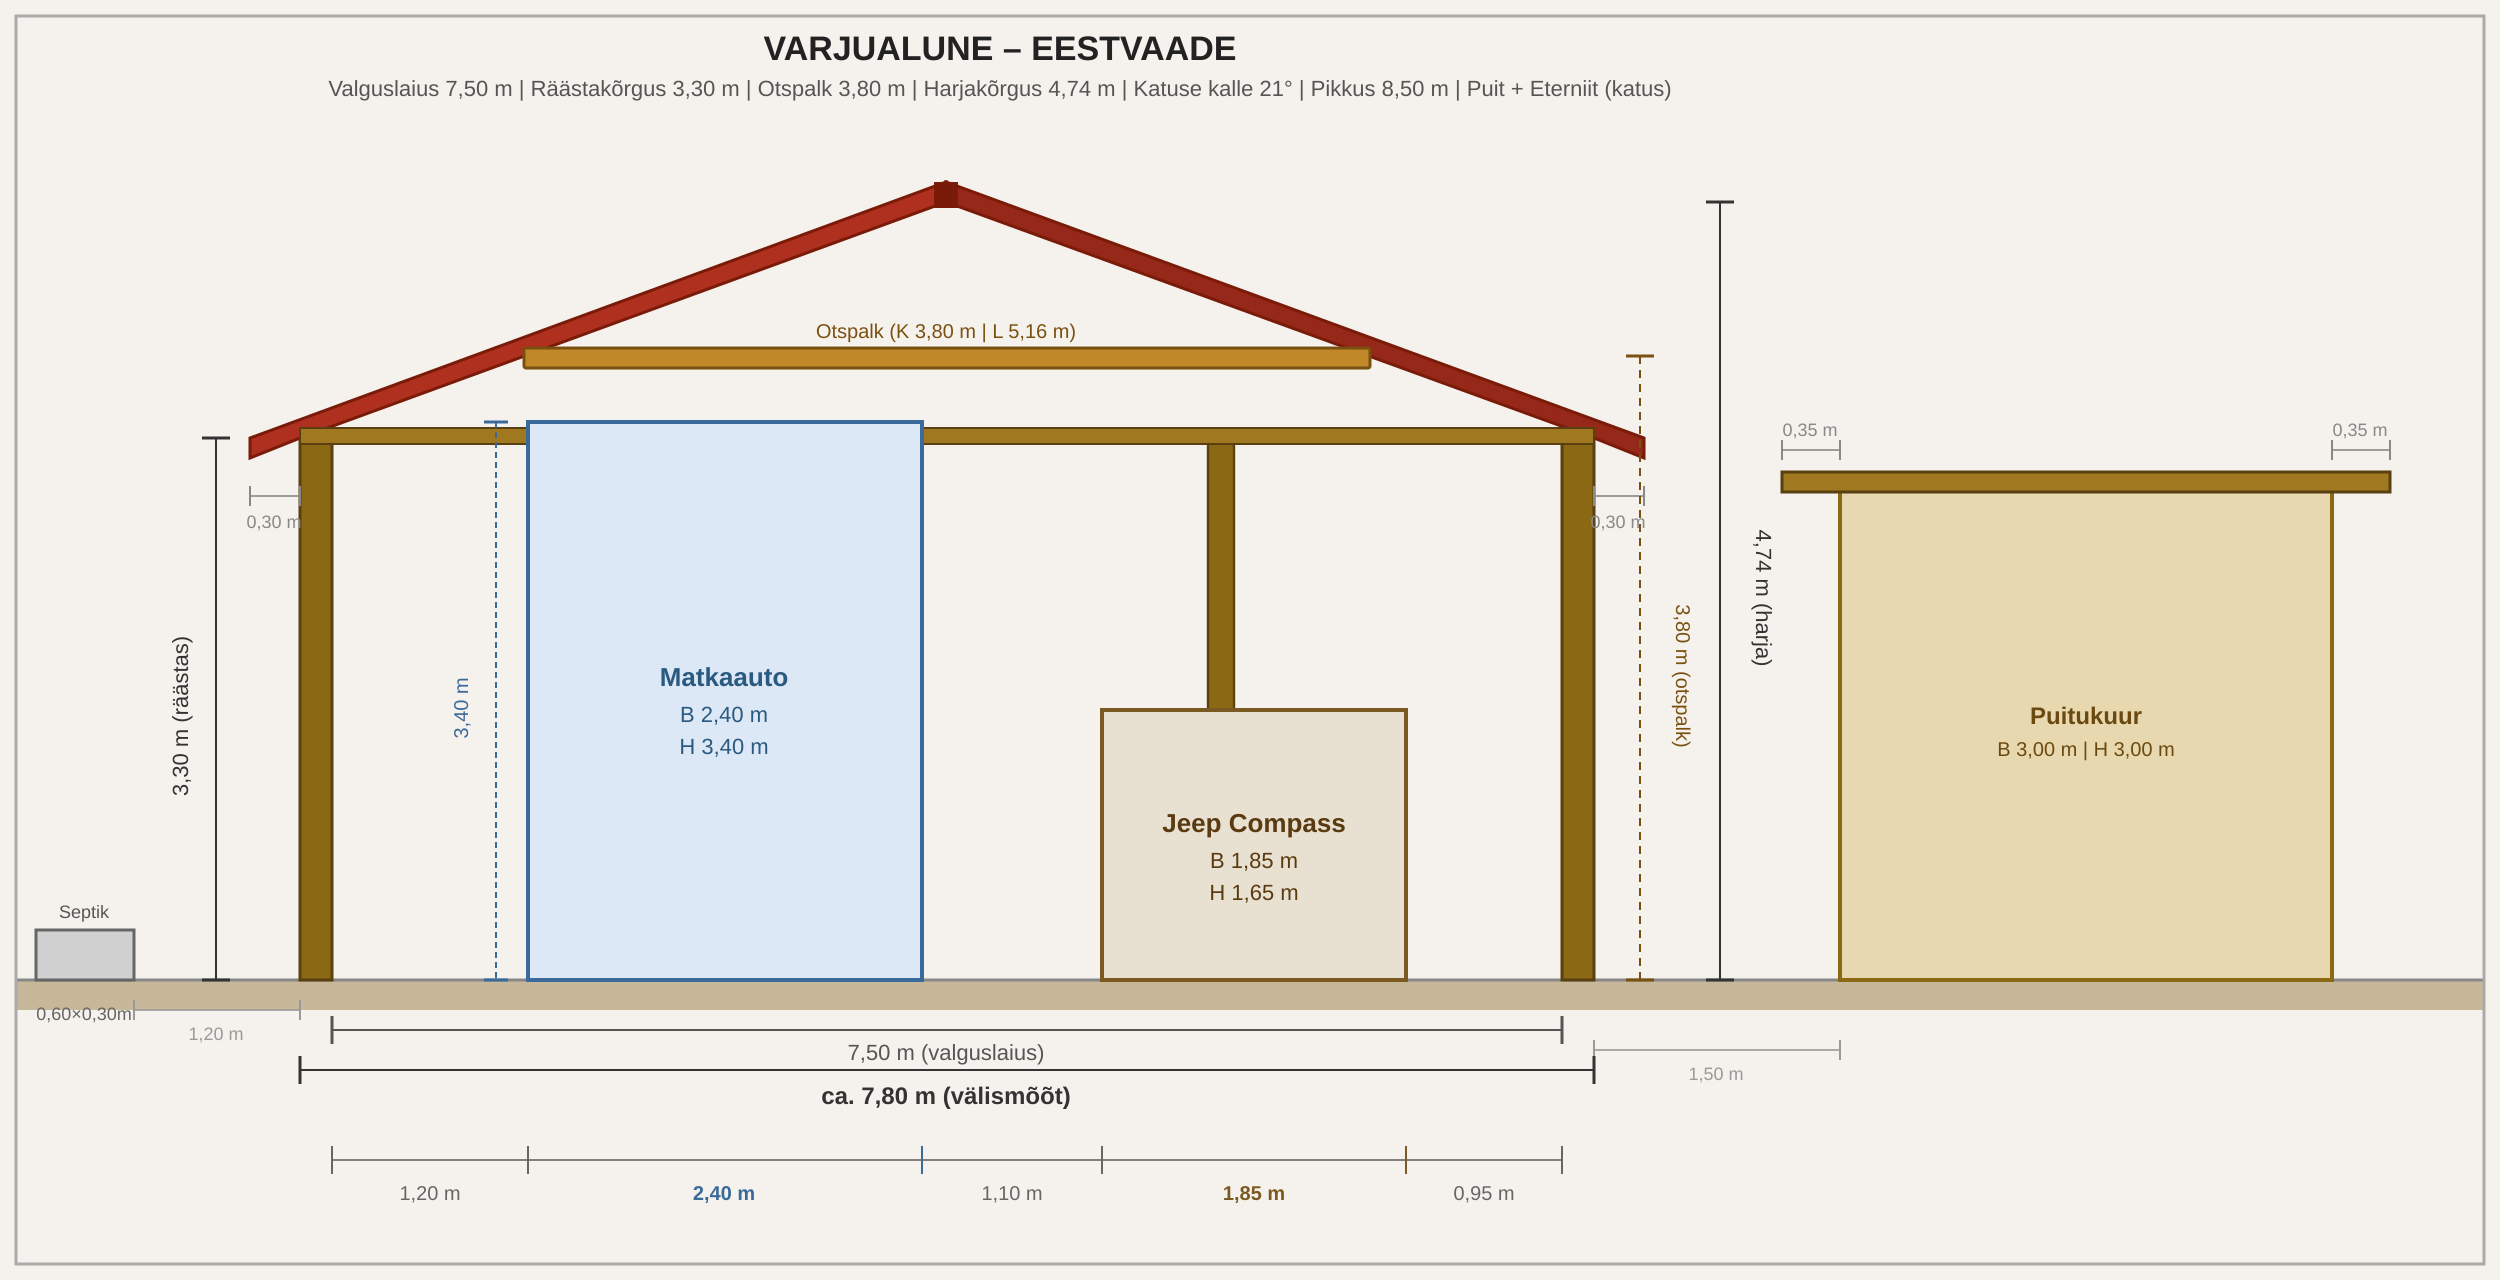
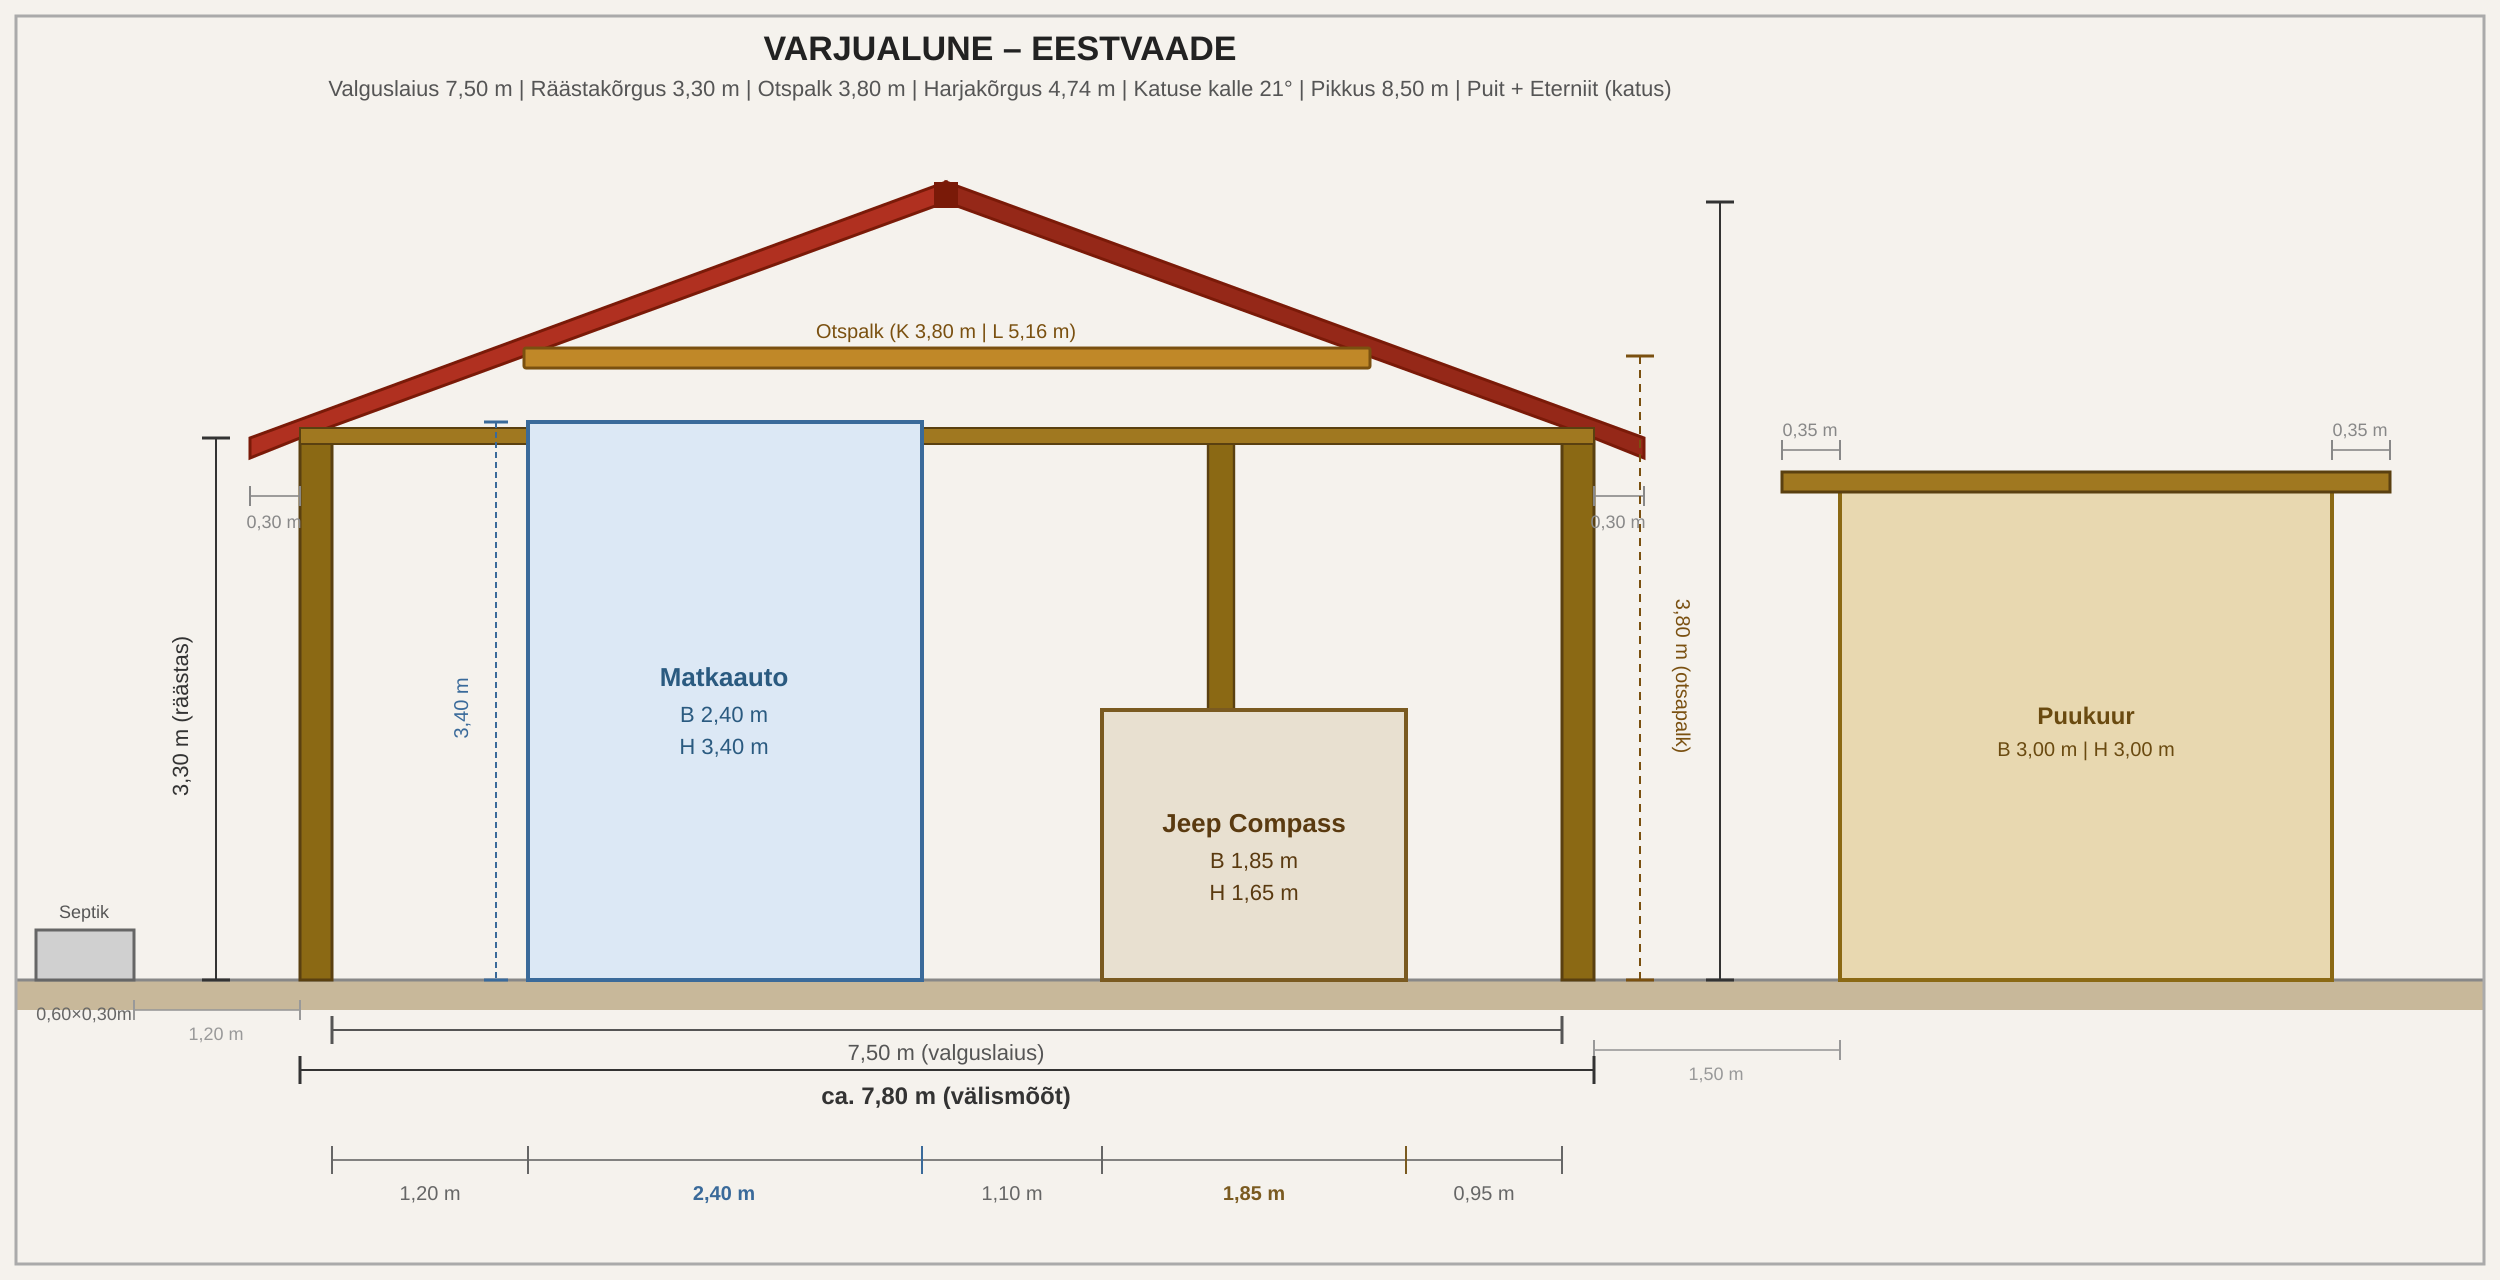
<svg xmlns="http://www.w3.org/2000/svg" viewBox="0 0 1250 640" width="1250" height="640" font-family="Arial, sans-serif">
  <rect width="1250" height="640" fill="#f5f2ed" />
  <text x="500" y="30" text-anchor="middle" font-size="17" font-weight="bold" fill="#222">VARJUALUNE – EESTVAADE</text>
  <text x="500" y="48" text-anchor="middle" font-size="11" fill="#555">Valguslaius 7,50 m | Räästakõrgus 3,30 m | Otspalk 3,80 m | Harjakõrgus 4,74 m | Katuse kalle 21° | Pikkus 8,50 m | Puit + Eterniit (katus)</text>
  <rect x="8" y="490" width="1234" height="15" fill="#c8b89a" />
  <line x1="8" y1="490" x2="1242" y2="490" stroke="#888" stroke-width="1.5" />
  <rect x="18" y="465" width="49" height="25" fill="#d0d0d0" stroke="#666" stroke-width="1.5" />
  <text x="42" y="459" text-anchor="middle" font-size="9" fill="#555">Septik</text>
  <text x="42" y="510" text-anchor="middle" font-size="9" fill="#666">0,60×0,30m</text>
  <line x1="67" y1="505" x2="150" y2="505" stroke="#999" stroke-width="0.8" />
  <line x1="67" y1="500" x2="67" y2="510" stroke="#999" stroke-width="1" />
  <line x1="150" y1="500" x2="150" y2="510" stroke="#999" stroke-width="1" />
  <text x="108" y="520" text-anchor="middle" font-size="9" fill="#999">1,20 m</text>
  <rect x="920" y="244" width="246" height="246" fill="#e8d8b0" stroke="#8B6914" stroke-width="2" />
  <rect x="891" y="236" width="304" height="10" fill="#a07820" stroke="#5a4010" stroke-width="1.5" />
-   <text x="1043" y="362" text-anchor="middle" font-size="12" font-weight="bold" fill="#6a4a10">Puitukuur</text>
+   <text x="1043" y="362" text-anchor="middle" font-size="12" font-weight="bold" fill="#6a4a10">Puukuur</text>
  <text x="1043" y="378" text-anchor="middle" font-size="10" fill="#6a4a10">B 3,00 m | H 3,00 m</text>
  <line x1="891" y1="225" x2="920" y2="225" stroke="#888" stroke-width="0.8" />
  <line x1="891" y1="220" x2="891" y2="230" stroke="#888" stroke-width="1" />
  <line x1="920" y1="220" x2="920" y2="230" stroke="#888" stroke-width="1" />
  <text x="905" y="218" text-anchor="middle" font-size="9" fill="#888">0,35 m</text>
  <line x1="1166" y1="225" x2="1195" y2="225" stroke="#888" stroke-width="0.8" />
  <line x1="1166" y1="220" x2="1166" y2="230" stroke="#888" stroke-width="1" />
  <line x1="1195" y1="220" x2="1195" y2="230" stroke="#888" stroke-width="1" />
  <text x="1180" y="218" text-anchor="middle" font-size="9" fill="#888">0,35 m</text>
  <line x1="797" y1="525" x2="920" y2="525" stroke="#999" stroke-width="0.8" />
  <line x1="797" y1="520" x2="797" y2="530" stroke="#999" stroke-width="1" />
  <line x1="920" y1="520" x2="920" y2="530" stroke="#999" stroke-width="1" />
  <text x="858" y="540" text-anchor="middle" font-size="9" fill="#999">1,50 m</text>
  <rect x="150" y="219" width="16" height="271" fill="#8B6914" stroke="#5a4010" stroke-width="1.5" />
  <rect x="781" y="219" width="16" height="271" fill="#8B6914" stroke="#5a4010" stroke-width="1.5" />
  <rect x="354" y="219" width="13" height="271" fill="#8B6914" stroke="#5a4010" stroke-width="1.2" />
  <rect x="604" y="219" width="13" height="271" fill="#8B6914" stroke="#5a4010" stroke-width="1.2" />
  <polygon points="125,229 150,219 473,101 473,91 125,219" fill="#b03020" stroke="#7a1a08" stroke-width="1.5" />
  <polygon points="473,101 797,219 822,229 822,219 473,91" fill="#952818" stroke="#7a1a08" stroke-width="1.5" />
  <rect x="467" y="91" width="12" height="13" fill="#7a1a08" />
  <rect x="150" y="214" width="647" height="8" fill="#a07820" stroke="#5a4010" stroke-width="1" />
  <line x1="125" y1="248" x2="150" y2="248" stroke="#888" stroke-width="0.8" />
  <line x1="125" y1="243" x2="125" y2="253" stroke="#888" stroke-width="1" />
  <line x1="150" y1="243" x2="150" y2="253" stroke="#888" stroke-width="1" />
  <text x="137" y="264" text-anchor="middle" font-size="9" fill="#888">0,30 m</text>
  <line x1="797" y1="248" x2="822" y2="248" stroke="#888" stroke-width="0.8" />
  <line x1="797" y1="243" x2="797" y2="253" stroke="#888" stroke-width="1" />
  <line x1="822" y1="243" x2="822" y2="253" stroke="#888" stroke-width="1" />
  <text x="809" y="264" text-anchor="middle" font-size="9" fill="#888">0,30 m</text>
  <rect x="262" y="174" width="423" height="10" rx="1" fill="#c08828" stroke="#7a5010" stroke-width="1.5" />
  <text x="473" y="169" text-anchor="middle" font-size="10" fill="#7a5010">Otspalk (K 3,80 m | L 5,16 m)</text>
  <rect x="264" y="211" width="197" height="279" fill="#dce8f5" stroke="#3a6a9a" stroke-width="2" />
  <text x="362" y="343" text-anchor="middle" font-size="13" font-weight="bold" fill="#2a5a80">Matkaauto</text>
  <text x="362" y="361" text-anchor="middle" font-size="11" fill="#2a5a80">B 2,40 m</text>
  <text x="362" y="377" text-anchor="middle" font-size="11" fill="#2a5a80">H 3,40 m</text>
  <line x1="248" y1="211" x2="248" y2="490" stroke="#3a6a9a" stroke-width="1" stroke-dasharray="3,2" />
  <line x1="242" y1="211" x2="254" y2="211" stroke="#3a6a9a" stroke-width="1.5" />
  <line x1="242" y1="490" x2="254" y2="490" stroke="#3a6a9a" stroke-width="1.5" />
  <text x="234" y="354" text-anchor="middle" font-size="10" fill="#3a6a9a" transform="rotate(-90,234,354)">3,40 m</text>
  <rect x="551" y="355" width="152" height="135" fill="#e8e0d0" stroke="#7a5a20" stroke-width="2" />
  <text x="627" y="416" text-anchor="middle" font-size="13" font-weight="bold" fill="#5a3a10">Jeep Compass</text>
  <text x="627" y="434" text-anchor="middle" font-size="11" fill="#5a3a10">B 1,85 m</text>
  <text x="627" y="450" text-anchor="middle" font-size="11" fill="#5a3a10">H 1,65 m</text>
  <line x1="150" y1="535" x2="797" y2="535" stroke="#333" stroke-width="1" />
  <line x1="150" y1="528" x2="150" y2="542" stroke="#333" stroke-width="1.5" />
  <line x1="797" y1="528" x2="797" y2="542" stroke="#333" stroke-width="1.5" />
  <text x="473" y="552" text-anchor="middle" font-size="12" font-weight="bold" fill="#333">ca. 7,80 m (välismõõt)</text>
  <line x1="166" y1="515" x2="781" y2="515" stroke="#555" stroke-width="1" />
  <line x1="166" y1="508" x2="166" y2="522" stroke="#555" stroke-width="1.5" />
  <line x1="781" y1="508" x2="781" y2="522" stroke="#555" stroke-width="1.5" />
  <text x="473" y="530" text-anchor="middle" font-size="11" fill="#555">7,50 m (valguslaius)</text>
  <line x1="108" y1="219" x2="108" y2="490" stroke="#333" stroke-width="1" />
  <line x1="101" y1="219" x2="115" y2="219" stroke="#333" stroke-width="1.5" />
  <line x1="101" y1="490" x2="115" y2="490" stroke="#333" stroke-width="1.5" />
  <text x="94" y="358" text-anchor="middle" font-size="11" fill="#333" transform="rotate(-90,94,358)">3,30 m (räästas)</text>
  <line x1="820" y1="178" x2="820" y2="490" stroke="#7a5010" stroke-width="1" stroke-dasharray="4,3" />
  <line x1="813" y1="178" x2="827" y2="178" stroke="#7a5010" stroke-width="1.5" />
  <line x1="813" y1="490" x2="827" y2="490" stroke="#7a5010" stroke-width="1.5" />
-   <text x="838" y="338" text-anchor="middle" font-size="10" fill="#7a5010" transform="rotate(90,838,338)">3,80 m (otspalk)</text>
+   <text x="838" y="338" text-anchor="middle" font-size="10" fill="#7a5010" transform="rotate(90,838,338)">3,80 m (otsapalk)</text>
  <line x1="860" y1="101" x2="860" y2="490" stroke="#333" stroke-width="1" />
  <line x1="853" y1="101" x2="867" y2="101" stroke="#333" stroke-width="1.5" />
  <line x1="853" y1="490" x2="867" y2="490" stroke="#333" stroke-width="1.5" />
-   <text x="878" y="299" text-anchor="middle" font-size="11" fill="#333" transform="rotate(90,878,299)">4,74 m (harja)</text>
+   <text x="878" y="299" text-anchor="middle" font-size="11" fill="#333" transform="rotate(90,878,299)" />
  <line x1="166" y1="580" x2="781" y2="580" stroke="#666" stroke-width="0.8" />
  <line x1="166" y1="573" x2="166" y2="587" stroke="#666" stroke-width="1" />
  <line x1="264" y1="573" x2="264" y2="587" stroke="#666" stroke-width="1" />
  <text x="215" y="600" text-anchor="middle" font-size="10" fill="#666">1,20 m</text>
  <line x1="461" y1="573" x2="461" y2="587" stroke="#3a6a9a" stroke-width="1" />
  <text x="362" y="600" text-anchor="middle" font-size="10" font-weight="bold" fill="#3a6a9a">2,40 m</text>
  <line x1="551" y1="573" x2="551" y2="587" stroke="#666" stroke-width="1" />
  <text x="506" y="600" text-anchor="middle" font-size="10" fill="#666">1,10 m</text>
  <line x1="703" y1="573" x2="703" y2="587" stroke="#7a5a20" stroke-width="1" />
  <text x="627" y="600" text-anchor="middle" font-size="10" font-weight="bold" fill="#7a5a20">1,85 m</text>
  <line x1="781" y1="573" x2="781" y2="587" stroke="#666" stroke-width="1" />
  <text x="742" y="600" text-anchor="middle" font-size="10" fill="#666">0,95 m</text>
  <rect x="8" y="8" width="1234" height="624" fill="none" stroke="#aaa" stroke-width="1.5" />
</svg>
